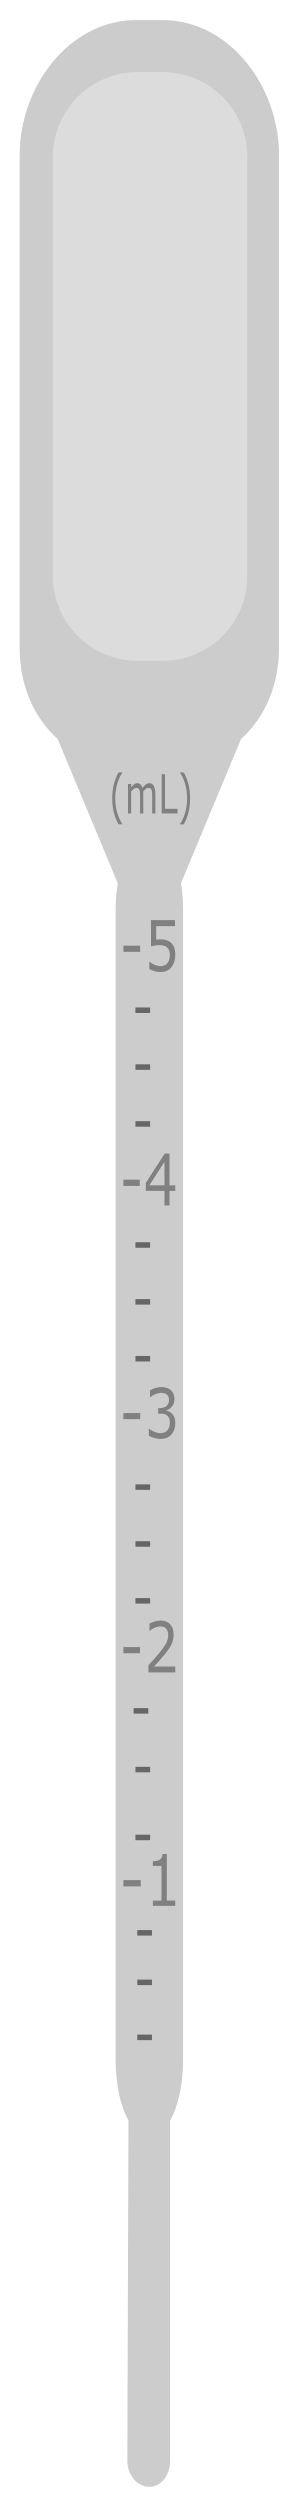
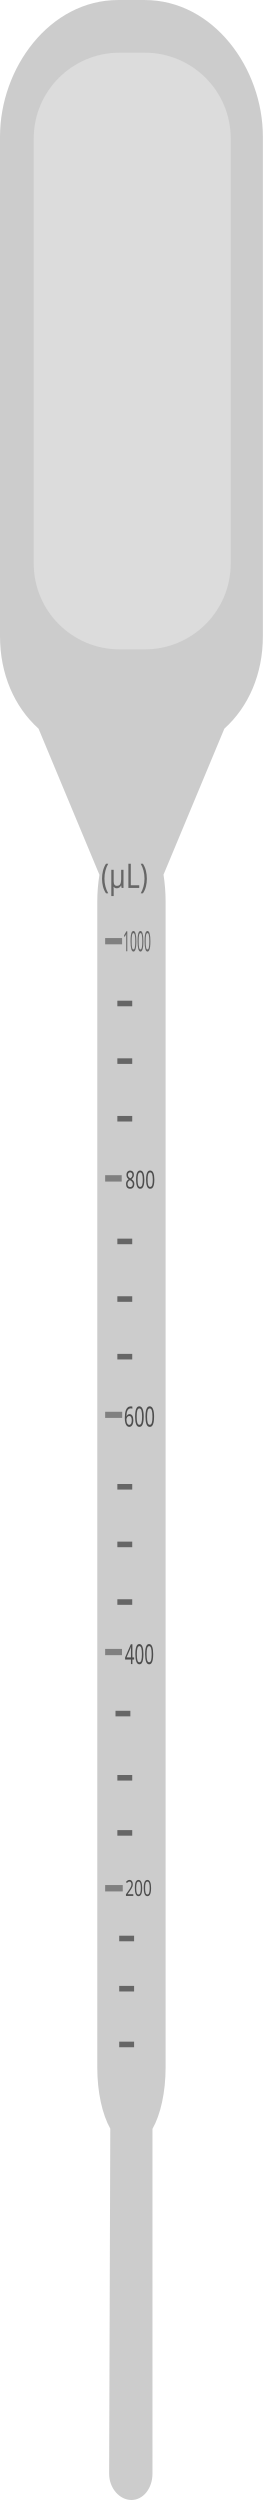
- <svg xmlns="http://www.w3.org/2000/svg" width="32mm" height="272mm" viewBox="0 0 113.386 963.78" id="svg2" version="1.1">
+ <svg xmlns="http://www.w3.org/2000/svg" width="28.222mm" height="268.39mm" viewBox="0 0 100 950.988" id="svg2" version="1.1">
  <defs id="defs4" />
-   <g id="layer1" transform="translate(0,-88.58268)">
-     <g transform="scale(0.8667533,1.153731)" style="font-style:normal;font-weight:normal;font-size:23.843px;line-height:125%;font-family:sans-serif;letter-spacing:0px;word-spacing:0px;fill:#808080;fill-opacity:1;stroke:none;stroke-width:1px;stroke-linecap:butt;stroke-linejoin:miter;stroke-opacity:1" id="text3383" />
-     <g transform="scale(0.8860722,1.128576)" style="font-style:normal;font-weight:normal;font-size:23.877px;line-height:125%;font-family:sans-serif;letter-spacing:0px;word-spacing:0px;fill:#808080;fill-opacity:1;stroke:none;stroke-width:1px;stroke-linecap:butt;stroke-linejoin:miter;stroke-opacity:1" id="text3387" />
-     <g transform="scale(0.7983142,1.25264)" style="font-style:normal;font-weight:normal;font-size:16.615px;line-height:125%;font-family:sans-serif;letter-spacing:0px;word-spacing:0px;fill:#808080;fill-opacity:1;stroke:none;stroke-width:1px;stroke-linecap:butt;stroke-linejoin:miter;stroke-opacity:1" id="text3391" />
-     <g transform="scale(0.8955068,1.116686)" style="font-style:normal;font-weight:normal;font-size:24.552px;line-height:125%;font-family:sans-serif;letter-spacing:0px;word-spacing:0px;fill:#808080;fill-opacity:1;stroke:none;stroke-width:1px;stroke-linecap:butt;stroke-linejoin:miter;stroke-opacity:1" id="text3363" />
-     <g transform="scale(0.8833389,1.132068)" style="font-style:normal;font-weight:normal;font-size:23.804px;line-height:125%;font-family:sans-serif;letter-spacing:0px;word-spacing:0px;fill:#808080;fill-opacity:1;stroke:none;stroke-width:1px;stroke-linecap:butt;stroke-linejoin:miter;stroke-opacity:1" id="text3367" />
-     <rect style="opacity:0.97;fill:#cf8000;fill-opacity:0" id="rect4778" width="292" height="254" x="-1000" y="142.362" />
-     <rect style="opacity:0.97;fill:#cf8000;fill-opacity:0" id="rect4782" width="238" height="250" x="-616" y="48.362" />
-     <rect style="opacity:0.97;fill:#cf8000;fill-opacity:0" id="rect4784" width="128" height="164" x="-472" y="232.362" />
-     <rect style="opacity:0.97;fill:#cf8000;fill-opacity:0" id="rect4786" width="256" height="232" x="-934" y="344.362" />
-     <rect style="opacity:0.97;fill:#000000;fill-opacity:0" id="rect4788" width="504" height="194" x="-1088" y="492.362" />
-     <g id="g4910" transform="translate(57.1665,-455.1783)">
-       <g transform="translate(45.96194,-5.656854)" id="g4871">
-         <g transform="matrix(0.8971499,0,0,1.114641,-45.55278,496.7885)" style="font-style:normal;font-weight:normal;font-size:23.693px;line-height:125%;font-family:sans-serif;letter-spacing:0px;word-spacing:0px;fill:#808080;fill-opacity:1;stroke:none;stroke-width:1px;stroke-linecap:butt;stroke-linejoin:miter;stroke-opacity:1" id="text3379">
-           <g id="g3469">
-             <path transform="scale(1.114641,0.8971499)" id="path3339" d="m -5,60.361 c -26.117,0 -45,25.883 -45,52 l 0,190 c 0,14.378 5.429,26.858 14.658,35.18 l 23.168,55.604 C -12.7,396.362 -13,399.831 -13,403.473 l 0,443.268 c 0,9.52 1.914,17.942 4.949,23.352 l -0.434,131.246 c -0.018,5.547 3.979,10.012 8.484,10.012 4.505,0 8,-4.465 8,-10.012 L 8,870.18 c 3.064,-5.406 5,-13.866 5,-23.439 l 0,-443.268 c 0,-3.668 -0.289,-7.16 -0.799,-10.396 L 35.342,337.541 C 44.571,329.219 50,316.739 50,302.361 l 0,-190 C 50,86.244 31.117,60.361 5,60.361 l -10,0 z" style="opacity:1;fill:#cccccc" />
-             <path style="font-style:normal;font-weight:normal;font-size:23.843px;line-height:125%;font-family:sans-serif;letter-spacing:0px;word-spacing:0px;fill:#808080;fill-opacity:1;stroke:none;stroke-width:1px;stroke-linecap:butt;stroke-linejoin:miter;stroke-opacity:1" id="path3412" d="m -4.273,441.894 -7.265,0 0,-2.107 7.265,0 0,2.107 z" transform="scale(0.9661187,1.03507)" />
-             <path style="font-style:normal;font-weight:normal;font-size:23.843px;line-height:125%;font-family:sans-serif;letter-spacing:0px;word-spacing:0px;fill:#808080;fill-opacity:1;stroke:none;stroke-width:1px;stroke-linecap:butt;stroke-linejoin:miter;stroke-opacity:1" id="path3414" d="m 11.537,443.547 -2.573,0 0,4.878 -2.235,0 0,-4.878 -8.301,0 0,-2.678 8.394,-9.779 2.142,0 0,10.594 2.573,0 0,1.863 z m -4.808,-1.863 0,-7.823 -6.717,7.823 6.717,0 z" transform="scale(0.9661187,1.03507)" />
-             <path style="font-style:normal;font-weight:normal;font-size:23.877px;line-height:125%;font-family:sans-serif;letter-spacing:0px;word-spacing:0px;fill:#808080;fill-opacity:1;stroke:none;stroke-width:1px;stroke-linecap:butt;stroke-linejoin:miter;stroke-opacity:1" id="path3417" d="m -4.011,371.772 -7.275,0 0,-2.11 7.275,0 0,2.11 z" transform="scale(0.9876523,1.012502)" />
-             <path style="font-style:normal;font-weight:normal;font-size:23.877px;line-height:125%;font-family:sans-serif;letter-spacing:0px;word-spacing:0px;fill:#808080;fill-opacity:1;stroke:none;stroke-width:1px;stroke-linecap:butt;stroke-linejoin:miter;stroke-opacity:1" id="path3419" d="m 11.286,372.798 q 0,1.213 -0.443,2.32 -0.443,1.108 -1.213,1.865 -0.839,0.816 -2.005,1.259 -1.154,0.431 -2.682,0.431 -1.422,0 -2.74,-0.303 -1.317,-0.291 -2.227,-0.711 l 0,-2.46 0.163,0 q 0.956,0.606 2.238,1.038 1.282,0.42 2.518,0.42 0.828,0 1.597,-0.233 0.781,-0.233 1.387,-0.816 0.513,-0.501 0.769,-1.201 0.268,-0.7 0.268,-1.621 0,-0.898 -0.315,-1.516 -0.303,-0.618 -0.851,-0.991 -0.606,-0.443 -1.481,-0.618 -0.863,-0.187 -1.935,-0.187 -1.026,0 -1.982,0.14 -0.944,0.14 -1.632,0.28 l 0,-8.942 10.446,0 0,2.04 -8.196,0 0,4.617 q 0.501,-0.047 1.026,-0.07 0.525,-0.023 0.909,-0.023 1.411,0 2.472,0.245 1.061,0.233 1.947,0.839 0.933,0.641 1.446,1.656 0.513,1.014 0.513,2.542 z" transform="scale(0.9876523,1.012502)" />
-             <path style="font-style:normal;font-weight:normal;font-size:16.615px;line-height:125%;font-family:sans-serif;letter-spacing:0px;word-spacing:0px;fill:#808080;fill-opacity:1;stroke:none;stroke-width:1px;stroke-linecap:butt;stroke-linejoin:miter;stroke-opacity:1" id="path3422" d="m -13.029,295.703 -1.858,0 q -1.436,-1.647 -2.231,-3.594 -0.795,-1.947 -0.795,-4.389 0,-2.442 0.795,-4.389 0.795,-1.947 2.231,-3.594 l 1.858,0 0,0.081 q -0.657,0.592 -1.258,1.371 -0.592,0.771 -1.103,1.801 -0.487,0.998 -0.795,2.199 -0.3,1.201 -0.3,2.531 0,1.387 0.292,2.539 0.3,1.152 0.803,2.19 0.487,0.998 1.111,1.801 0.625,0.811 1.249,1.371 l 0,0.081 z" transform="scale(0.8898337,1.123806)" />
-             <path style="font-style:normal;font-weight:normal;font-size:16.615px;line-height:125%;font-family:sans-serif;letter-spacing:0px;word-spacing:0px;fill:#808080;fill-opacity:1;stroke:none;stroke-width:1px;stroke-linecap:butt;stroke-linejoin:miter;stroke-opacity:1" id="path3424" d="m 2.905,292.36 -1.525,0 0,-5.16 q 0,-0.584 -0.057,-1.128 -0.049,-0.544 -0.219,-0.868 -0.187,-0.349 -0.535,-0.527 -0.349,-0.178 -1.006,-0.178 -0.641,0 -1.282,0.325 -0.641,0.316 -1.282,0.811 0.024,0.187 0.041,0.438 0.016,0.243 0.016,0.487 l 0,5.801 -1.525,0 0,-5.16 q 0,-0.6 -0.057,-1.136 -0.049,-0.544 -0.219,-0.868 -0.187,-0.349 -0.535,-0.519 -0.349,-0.178 -1.006,-0.178 -0.625,0 -1.258,0.308 -0.625,0.308 -1.249,0.787 l 0,6.766 -1.525,0 0,-9.062 1.525,0 0,1.006 q 0.714,-0.592 1.42,-0.925 0.714,-0.333 1.517,-0.333 0.925,0 1.566,0.389 0.649,0.389 0.965,1.079 0.925,-0.779 1.687,-1.12 0.763,-0.349 1.631,-0.349 1.493,0 2.199,0.909 0.714,0.901 0.714,2.523 l 0,5.882 z" transform="scale(0.8898337,1.123806)" />
-             <path style="font-style:normal;font-weight:normal;font-size:16.615px;line-height:125%;font-family:sans-serif;letter-spacing:0px;word-spacing:0px;fill:#808080;fill-opacity:1;stroke:none;stroke-width:1px;stroke-linecap:butt;stroke-linejoin:miter;stroke-opacity:1" id="path3426" d="m 13.606,292.36 -7.642,0 0,-12.08 1.606,0 0,10.652 6.036,0 0,1.428 z" transform="scale(0.8898337,1.123806)" />
-             <path style="font-style:normal;font-weight:normal;font-size:16.615px;line-height:125%;font-family:sans-serif;letter-spacing:0px;word-spacing:0px;fill:#808080;fill-opacity:1;stroke:none;stroke-width:1px;stroke-linecap:butt;stroke-linejoin:miter;stroke-opacity:1" id="path3428" d="m 19.666,287.72 q 0,2.442 -0.795,4.389 -0.795,1.947 -2.231,3.594 l -1.858,0 0,-0.081 q 0.625,-0.56 1.249,-1.371 0.633,-0.803 1.111,-1.801 0.503,-1.038 0.795,-2.19 0.3,-1.152 0.3,-2.539 0,-1.331 -0.3,-2.531 -0.3,-1.201 -0.795,-2.199 -0.511,-1.03 -1.111,-1.801 -0.592,-0.779 -1.249,-1.371 l 0,-0.081 1.858,0 q 1.436,1.647 2.231,3.594 0.795,1.947 0.795,4.389 z" transform="scale(0.8898337,1.123806)" />
-             <path style="font-style:normal;font-weight:normal;font-size:24.552px;line-height:125%;font-family:sans-serif;letter-spacing:0px;word-spacing:0px;fill:#808080;fill-opacity:1;stroke:none;stroke-width:1px;stroke-linecap:butt;stroke-linejoin:miter;stroke-opacity:1" id="path3397" d="m -3.686,698.363 -7.481,0 0,-2.17 7.481,0 0,2.17 z" transform="scale(0.9981685,1.001835)" />
-             <path style="font-style:normal;font-weight:normal;font-size:24.552px;line-height:125%;font-family:sans-serif;letter-spacing:0px;word-spacing:0px;fill:#808080;fill-opacity:1;stroke:none;stroke-width:1px;stroke-linecap:butt;stroke-linejoin:miter;stroke-opacity:1" id="path3399" d="m 11.167,705.088 -9.662,0 0,-1.822 3.716,0 0,-11.964 -3.716,0 0,-1.63 q 0.755,0 1.618,-0.12 0.863,-0.132 1.307,-0.372 0.551,-0.3 0.863,-0.755 Q 5.616,687.957 5.664,687.178 l 1.858,0 0,16.088 3.644,0 0,1.822 z" transform="scale(0.9981685,1.001835)" />
-             <path style="font-style:normal;font-weight:normal;font-size:23.804px;line-height:125%;font-family:sans-serif;letter-spacing:0px;word-spacing:0px;fill:#808080;fill-opacity:1;stroke:none;stroke-width:1px;stroke-linecap:butt;stroke-linejoin:miter;stroke-opacity:1" id="path3402" d="m -4.068,609.487 -7.253,0 0,-2.104 7.253,0 0,2.104 z" transform="scale(0.9846056,1.015635)" />
-             <path style="font-style:normal;font-weight:normal;font-size:23.804px;line-height:125%;font-family:sans-serif;letter-spacing:0px;word-spacing:0px;fill:#808080;fill-opacity:1;stroke:none;stroke-width:1px;stroke-linecap:butt;stroke-linejoin:miter;stroke-opacity:1" id="path3404" d="m 11.321,616.007 -11.716,0 0,-2.429 q 1.22,-1.046 2.441,-2.092 1.232,-1.046 2.29,-2.08 2.232,-2.162 3.057,-3.429 0.825,-1.279 0.825,-2.755 0,-1.348 -0.895,-2.104 -0.883,-0.767 -2.476,-0.767 -1.058,0 -2.29,0.372 -1.232,0.372 -2.406,1.139 l -0.116,0 0,-2.441 q 0.825,-0.407 2.197,-0.744 1.383,-0.337 2.673,-0.337 2.662,0 4.173,1.29 1.511,1.279 1.511,3.475 0,0.988 -0.256,1.848 -0.244,0.848 -0.732,1.616 -0.453,0.721 -1.069,1.418 -0.604,0.697 -1.476,1.546 -1.244,1.22 -2.569,2.371 -1.325,1.139 -2.476,2.115 l 9.31,0 0,1.988 z" transform="scale(0.9846056,1.015635)" />
-             <path id="path3407" d="m -3.928,538.046 -7.219,0 0,-2.094 7.219,0 0,2.094 z" />
-             <path id="path3409" d="m 9.874,536.242 q 0.555,0.497 0.914,1.249 0.359,0.752 0.359,1.944 0,1.18 -0.428,2.163 -0.428,0.983 -1.203,1.712 -0.868,0.81 -2.048,1.203 -1.168,0.382 -2.568,0.382 -1.435,0 -2.823,-0.347 -1.388,-0.335 -2.279,-0.74 l 0,-2.418 0.174,0 q 0.983,0.648 2.314,1.076 1.33,0.428 2.568,0.428 0.729,0 1.55,-0.243 0.821,-0.243 1.33,-0.717 0.532,-0.509 0.787,-1.122 0.266,-0.613 0.266,-1.55 0,-0.925 -0.301,-1.527 -0.289,-0.613 -0.81,-0.96 -0.521,-0.359 -1.261,-0.486 -0.74,-0.139 -1.596,-0.139 l -1.041,0 0,-1.92 0.81,0 q 1.758,0 2.8,-0.729 1.053,-0.74 1.053,-2.152 0,-0.625 -0.266,-1.087 -0.266,-0.474 -0.74,-0.775 -0.497,-0.301 -1.064,-0.416 -0.567,-0.116 -1.284,-0.116 -1.099,0 -2.337,0.393 -1.238,0.393 -2.337,1.111 l -0.116,0 0,-2.418 q 0.821,-0.405 2.186,-0.74 1.377,-0.347 2.661,-0.347 1.261,0 2.221,0.231 0.96,0.231 1.735,0.74 0.833,0.555 1.261,1.342 0.428,0.787 0.428,1.839 0,1.435 -1.018,2.51 -1.006,1.064 -2.383,1.342 l 0,0.162 q 0.555,0.092 1.273,0.393 0.717,0.289 1.215,0.729 z" />
-           </g>
-         </g>
-         <rect style="opacity:1;fill:#666666;fill-opacity:1" id="rect4830" width="5.657" height="2.121" x="-50.205" y="1293.486" />
-         <rect y="1312.577" x="-50.205" height="2.121" width="5.657" id="rect4832" style="opacity:1;fill:#666666;fill-opacity:1" />
-         <rect style="opacity:1;fill:#666666;fill-opacity:1" id="rect4834" width="5.657" height="2.121" x="-50.205" y="1333.791" />
-         <rect y="1256.716" x="-50.912" height="2.121" width="5.657" id="rect4836" style="opacity:1;fill:#666666;fill-opacity:1" />
-         <rect style="opacity:1;fill:#666666;fill-opacity:1" id="rect4838" width="5.657" height="2.121" x="-51.619" y="1207.926" />
-         <rect style="opacity:1;fill:#666666;fill-opacity:1" id="rect4840" width="5.657" height="2.121" x="-50.912" y="1230.553" />
-         <g id="g4850">
-           <rect style="opacity:1;fill:#666666;fill-opacity:1" id="rect4842" width="5.657" height="2.121" x="-50.912" y="1165.499" />
-           <rect y="1143.579" x="-50.912" height="2.121" width="5.657" id="rect4844" style="opacity:1;fill:#666666;fill-opacity:1" />
-           <rect y="1121.659" x="-50.912" height="2.121" width="5.657" id="rect4848" style="opacity:1;fill:#666666;fill-opacity:1" />
-         </g>
-         <g id="g4855" transform="translate(0,-93.33809)">
-           <rect y="1165.499" x="-50.912" height="2.121" width="5.657" id="rect4857" style="opacity:1;fill:#666666;fill-opacity:1" />
-           <rect style="opacity:1;fill:#666666;fill-opacity:1" id="rect4859" width="5.657" height="2.121" x="-50.912" y="1143.579" />
-           <rect style="opacity:1;fill:#666666;fill-opacity:1" id="rect4861" width="5.657" height="2.121" x="-50.912" y="1121.659" />
-         </g>
-         <g transform="translate(0,-183.8478)" id="g4863">
-           <rect style="opacity:1;fill:#666666;fill-opacity:1" id="rect4865" width="5.657" height="2.121" x="-50.912" y="1165.499" />
-           <rect y="1143.579" x="-50.912" height="2.121" width="5.657" id="rect4867" style="opacity:1;fill:#666666;fill-opacity:1" />
-           <rect y="1121.659" x="-50.912" height="2.121" width="5.657" id="rect4869" style="opacity:1;fill:#666666;fill-opacity:1" />
-         </g>
-       </g>
-       <rect ry="32.653" y="571.53" x="-36.77" height="226.981" width="74.953" id="rect4908" style="opacity:0.6;fill:#e6e6e6;fill-opacity:1" />
+   <g id="layer1" transform="translate(-361.4286,-62.58237)">
+     <path style="font-style:normal;font-weight:normal;font-size:medium;line-height:125%;font-family:sans-serif;letter-spacing:0px;word-spacing:0px;opacity:1;fill:#cccccc;fill-opacity:1;stroke:none;stroke-width:1px;stroke-linecap:butt;stroke-linejoin:miter;stroke-opacity:1" d="m 406.429,62.582 c -26.117,0 -45,25.883 -45,52 l 0,190 c 0,14.378 5.429,26.858 14.658,35.18 l 23.168,55.604 c -0.526,3.217 -0.826,6.686 -0.826,10.328 l 0,443.268 c 0,9.521 1.914,17.942 4.949,23.352 l -0.434,131.246 c -0.018,5.547 3.979,10.012 8.484,10.012 4.505,0 8,-4.465 8,-10.012 l 0,-131.158 c 3.064,-5.406 5,-13.866 5,-23.439 l 0,-443.268 c 0,-3.668 -0.289,-7.16 -0.799,-10.396 l 23.141,-55.535 c 9.229,-8.322 14.658,-20.802 14.658,-35.18 l 0,-190 c 0,-26.117 -18.883,-52 -45,-52 l -10,0 z" id="path3455" />
+     <path d="m 407.725,512.048 -6.297,0 0,-2.431 6.297,0 0,2.431 z" id="path3457" style="font-style:normal;font-weight:normal;font-size:23.843px;line-height:125%;font-family:sans-serif;letter-spacing:0px;word-spacing:0px;fill:#808080;fill-opacity:1;stroke:none;stroke-width:1px;stroke-linecap:butt;stroke-linejoin:miter;stroke-opacity:1" />
+     <path d="m 407.875,421.794 -6.446,0 0,-2.382 6.446,0 0,2.382 z" id="path3461" style="font-style:normal;font-weight:normal;font-size:23.877px;line-height:125%;font-family:sans-serif;letter-spacing:0px;word-spacing:0px;fill:#808080;fill-opacity:1;stroke:none;stroke-width:1px;stroke-linecap:butt;stroke-linejoin:miter;stroke-opacity:1" />
+     <path d="m 408.127,782.073 -6.699,0 0,-2.423 6.699,0 0,2.423 z" id="path3473" style="font-style:normal;font-weight:normal;font-size:24.552px;line-height:125%;font-family:sans-serif;letter-spacing:0px;word-spacing:0px;fill:#808080;fill-opacity:1;stroke:none;stroke-width:1px;stroke-linecap:butt;stroke-linejoin:miter;stroke-opacity:1" />
+     <path d="m 407.835,692.202 -6.407,0 0,-2.382 6.407,0 0,2.382 z" id="path3477" style="font-style:normal;font-weight:normal;font-size:23.804px;line-height:125%;font-family:sans-serif;letter-spacing:0px;word-spacing:0px;fill:#808080;fill-opacity:1;stroke:none;stroke-width:1px;stroke-linecap:butt;stroke-linejoin:miter;stroke-opacity:1" />
+     <path style="font-style:normal;font-weight:normal;font-size:medium;line-height:125%;font-family:sans-serif;letter-spacing:0px;word-spacing:0px;fill:#808080;fill-opacity:1;stroke:none;stroke-width:1px;stroke-linecap:butt;stroke-linejoin:miter;stroke-opacity:1" d="m 407.905,601.949 -6.476,0 0,-2.334 6.476,0 0,2.334 z" id="path3481" />
+     <rect y="798.918" x="406.777" height="2.121" width="5.657" id="rect3485" style="opacity:1;fill:#666666;fill-opacity:1" />
+     <rect style="opacity:1;fill:#666666;fill-opacity:1" id="rect3487" width="5.657" height="2.121" x="406.777" y="818.01" />
+     <rect y="839.223" x="406.777" height="2.121" width="5.657" id="rect3489" style="opacity:1;fill:#666666;fill-opacity:1" />
+     <rect style="opacity:1;fill:#666666;fill-opacity:1" id="rect3491" width="5.657" height="2.121" x="406.07" y="758.749" />
+     <rect y="713.358" x="405.363" height="2.121" width="5.657" id="rect3493" style="opacity:1;fill:#666666;fill-opacity:1" />
+     <rect y="737.786" x="406.07" height="2.121" width="5.657" id="rect3495" style="opacity:1;fill:#666666;fill-opacity:1" />
+     <g id="g3497" transform="translate(456.9814,-494.5674)">
+       <rect y="1165.499" x="-50.912" height="2.121" width="5.657" id="rect3499" style="opacity:1;fill:#666666;fill-opacity:1" />
+       <rect style="opacity:1;fill:#666666;fill-opacity:1" id="rect3501" width="5.657" height="2.121" x="-50.912" y="1143.579" />
+       <rect style="opacity:1;fill:#666666;fill-opacity:1" id="rect3503" width="5.657" height="2.121" x="-50.912" y="1121.659" />
    </g>
+     <g transform="translate(456.9814,-587.9055)" id="g3505">
+       <rect style="opacity:1;fill:#666666;fill-opacity:1" id="rect3507" width="5.657" height="2.121" x="-50.912" y="1165.499" />
+       <rect y="1143.579" x="-50.912" height="2.121" width="5.657" id="rect3509" style="opacity:1;fill:#666666;fill-opacity:1" />
+       <rect y="1121.659" x="-50.912" height="2.121" width="5.657" id="rect3511" style="opacity:1;fill:#666666;fill-opacity:1" />
+     </g>
+     <g id="g3513" transform="translate(456.9814,-678.4152)">
+       <rect y="1165.499" x="-50.912" height="2.121" width="5.657" id="rect3515" style="opacity:1;fill:#666666;fill-opacity:1" />
+       <rect style="opacity:1;fill:#666666;fill-opacity:1" id="rect3517" width="5.657" height="2.121" x="-50.912" y="1143.579" />
+       <rect style="opacity:1;fill:#666666;fill-opacity:1" id="rect3519" width="5.657" height="2.121" x="-50.912" y="1121.659" />
+     </g>
+     <rect ry="32.653" y="82.619" x="374.25" height="226.981" width="74.953" id="rect3521" style="opacity:0.6;fill:#e6e6e6;fill-opacity:1" />
+     <text xml:space="preserve" style="font-style:normal;font-weight:normal;font-size:11.478px;line-height:125%;font-family:sans-serif;letter-spacing:0px;word-spacing:0px;fill:#666666;fill-opacity:1;stroke:none;stroke-width:1px;stroke-linecap:butt;stroke-linejoin:miter;stroke-opacity:1" x="445.7" y="356.773" id="text3477" transform="scale(0.8911354,1.122164)">
+       <tspan id="tspan3479" x="445.7" y="356.773"> (µL)</tspan>
+     </text>
+     <text xml:space="preserve" style="font-style:normal;font-weight:normal;font-size:7.044px;line-height:125%;font-family:sans-serif;letter-spacing:0px;word-spacing:0px;fill:#666666;fill-opacity:1;stroke:none;stroke-width:1px;stroke-linecap:butt;stroke-linejoin:miter;stroke-opacity:1" x="616.332" y="281.101" id="text3481" transform="scale(0.662291,1.50991)">
+       <tspan id="tspan3483" x="616.332" y="281.101">1000</tspan>
+     </text>
+     <text xml:space="preserve" style="font-style:normal;font-weight:normal;font-size:7.922px;line-height:125%;font-family:sans-serif;letter-spacing:0px;word-spacing:0px;fill:#4d4d4d;fill-opacity:1;stroke:none;stroke-width:1px;stroke-linecap:butt;stroke-linejoin:miter;stroke-opacity:1" x="486.789" y="422.584" id="text3485" transform="scale(0.8402918,1.190063)">
+       <tspan id="tspan3487" x="486.789" y="422.584" />
+       <tspan x="486.789" y="432.487" id="tspan3489">800</tspan>
+     </text>
+     <text xml:space="preserve" style="font-style:normal;font-weight:normal;font-size:8.573px;line-height:125%;font-family:sans-serif;letter-spacing:0px;word-spacing:0px;fill:#4d4d4d;fill-opacity:1;stroke:none;stroke-width:1px;stroke-linecap:butt;stroke-linejoin:miter;stroke-opacity:1" x="507.258" y="487.462" id="text3491" transform="scale(0.8053655,1.241672)">
+       <tspan id="tspan3493" x="507.258" y="487.462">600</tspan>
+     </text>
+     <text xml:space="preserve" style="font-style:normal;font-weight:normal;font-size:8.254px;line-height:125%;font-family:sans-serif;letter-spacing:0px;word-spacing:0px;fill:#4d4d4d;fill-opacity:1;stroke:none;stroke-width:1px;stroke-linecap:butt;stroke-linejoin:miter;stroke-opacity:1" x="519.668" y="547.288" id="text3503" transform="scale(0.7868102,1.270954)">
+       <tspan id="tspan3505" x="519.668" y="547.288">400</tspan>
+     </text>
+     <text xml:space="preserve" style="font-style:normal;font-weight:normal;font-size:7.048px;line-height:125%;font-family:sans-serif;letter-spacing:0px;word-spacing:0px;fill:#4d4d4d;fill-opacity:1;stroke:none;stroke-width:1px;stroke-linecap:butt;stroke-linejoin:miter;stroke-opacity:1" x="487.879" y="657.146" id="text3507" transform="scale(0.8384255,1.192712)">
+       <tspan id="tspan3509" x="487.879" y="657.146">200</tspan>
+     </text>
  </g>
</svg>
